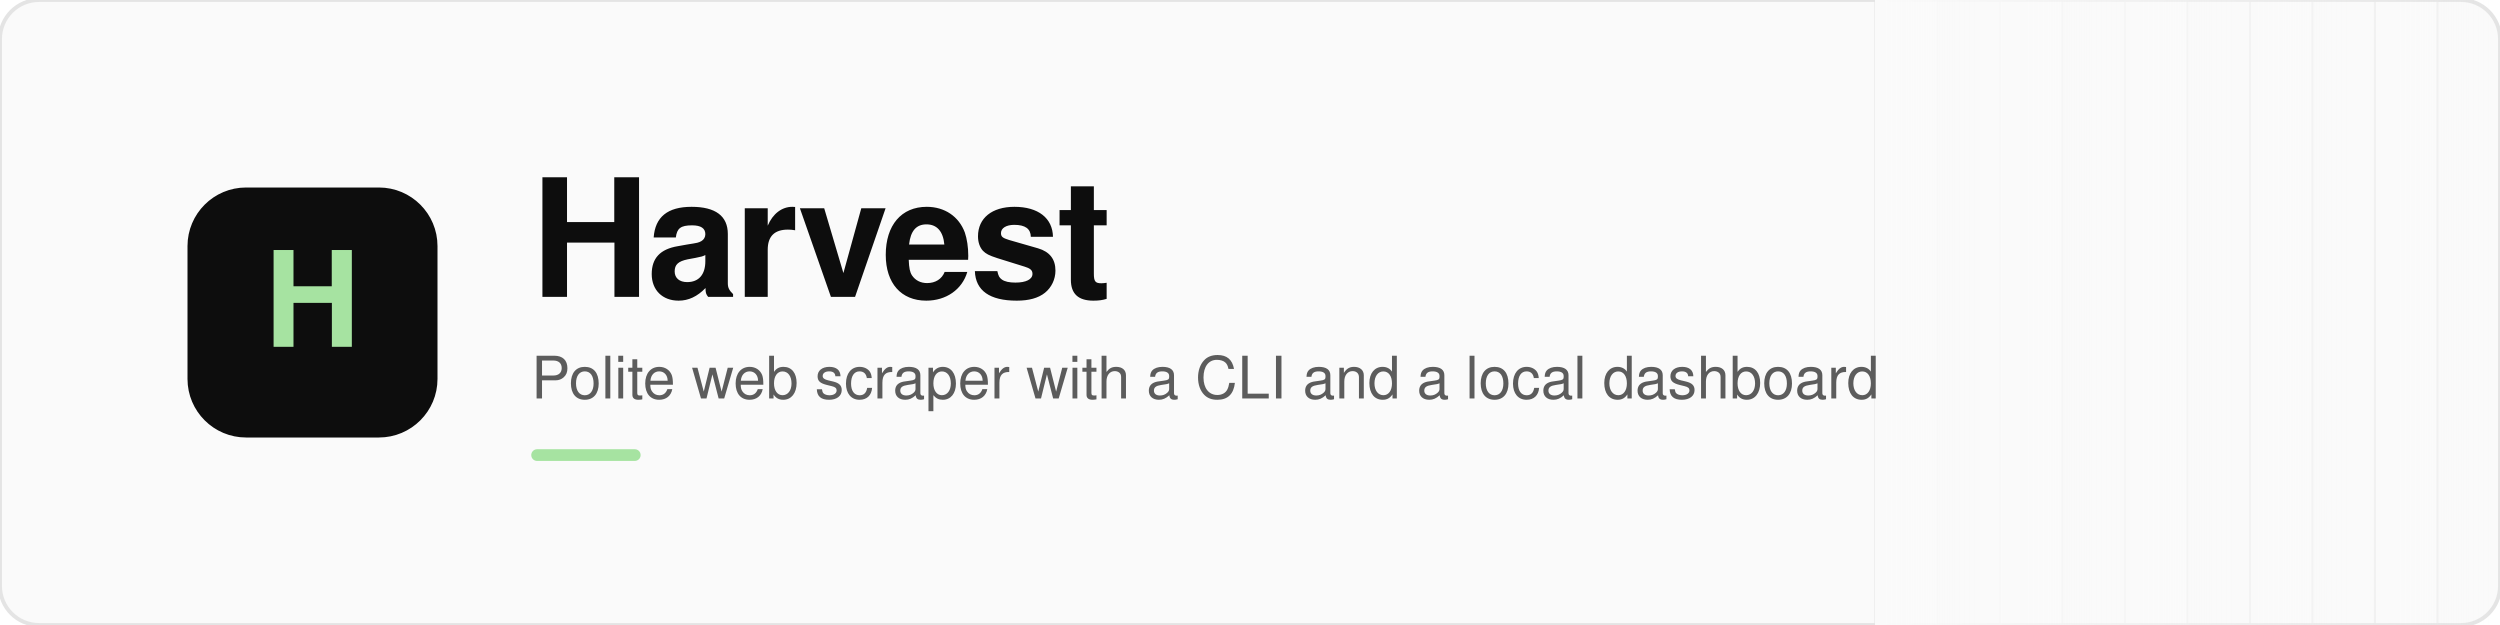
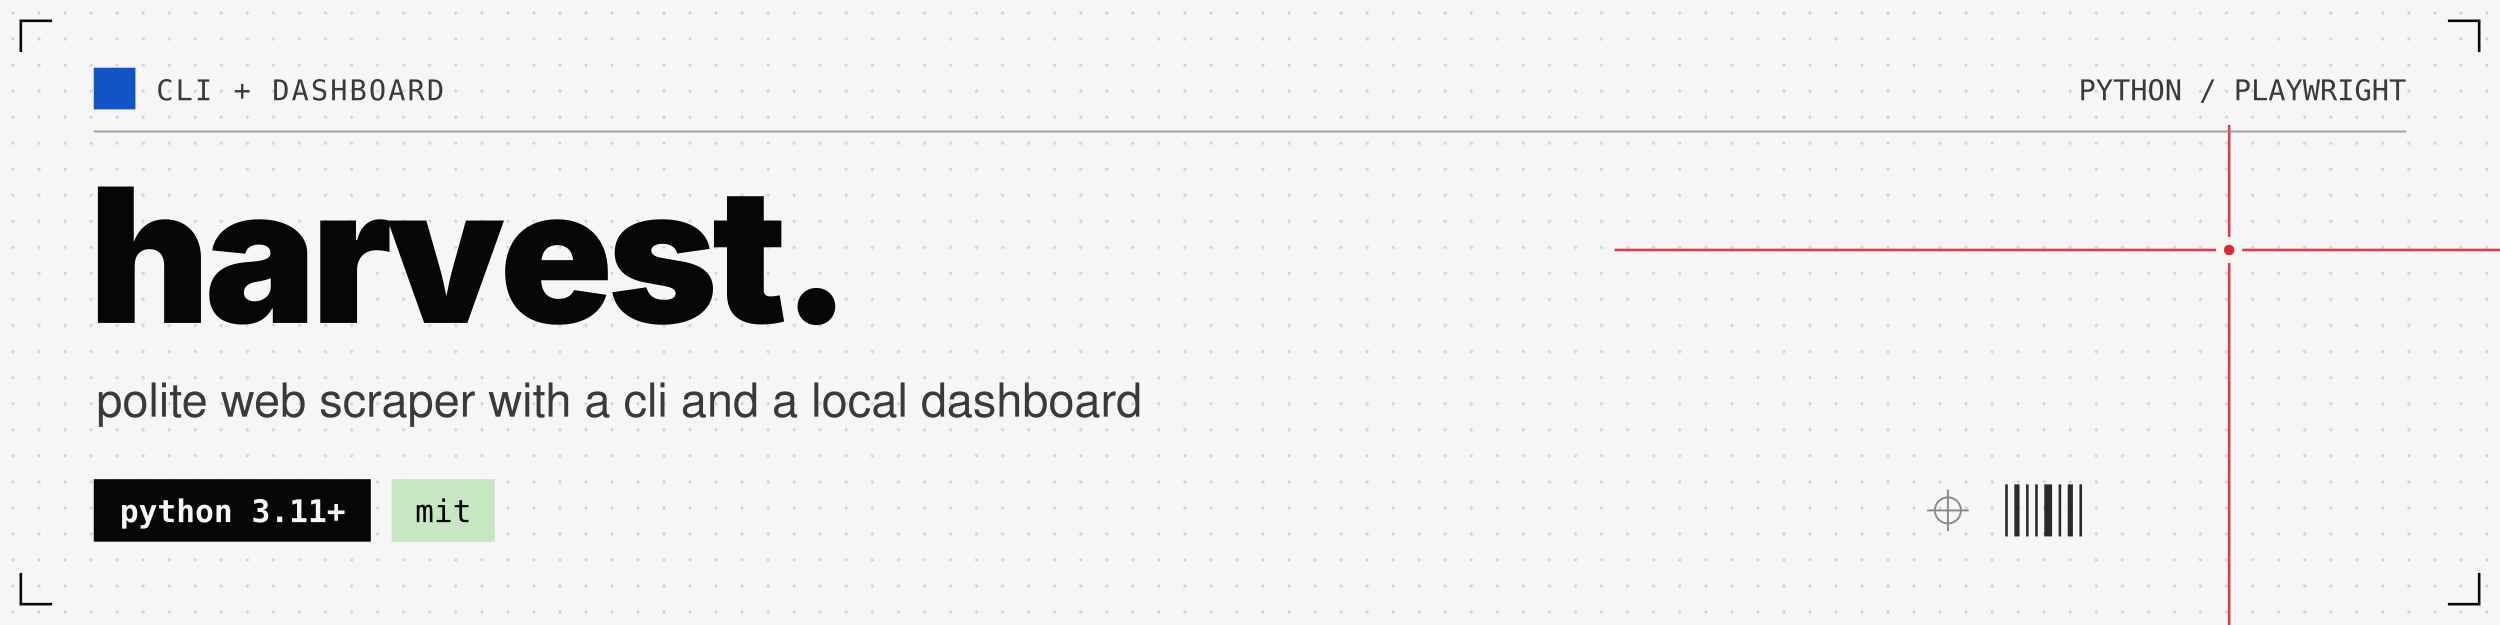
- <svg xmlns="http://www.w3.org/2000/svg" width="1280" height="320" viewBox="0 0 1280 320" role="img" aria-label="Harvest: Polite web scraper with a CLI and a local dashboard">
-   <rect width="1280" height="320" rx="20" fill="#fafafa" stroke="#e4e4e4" stroke-width="2" />
-   <g opacity="0.5" stroke="#e4e4e4" stroke-width="1">
-     <path d="M960 0 V320" />
-     <path d="M992 0 V320" />
-     <path d="M1024 0 V320" />
-     <path d="M1056 0 V320" />
-     <path d="M1088 0 V320" />
-     <path d="M1120 0 V320" />
-     <path d="M1152 0 V320" />
-     <path d="M1184 0 V320" />
-     <path d="M1216 0 V320" />
-     <path d="M1248 0 V320" />
+ <svg xmlns="http://www.w3.org/2000/svg" width="960" height="240" viewBox="0 0 960 240" role="img" aria-labelledby="t">
+   <rect width="100%" height="100%" fill="#f6f6f6" />
+   <defs>
+     <pattern id="d" width="10" height="10" patternUnits="userSpaceOnUse">
+       <circle cx="5.0" cy="5.0" r="0.6" fill="#8a8a8a" />
+     </pattern>
+   </defs>
+   <rect width="960" height="240" fill="url(#d)" opacity="0.35" />
+   <path d="M8 20V8H20M952 20V8H940M8 220V232H20M952 220V232H940" stroke="#060606" stroke-width="1" fill="none" />
+   <g stroke="#d42a3c" stroke-width="1">
+     <path d="M856 48V91M856 101V240M620 96H851M861 96H960" opacity="0.9" />
+     <circle cx="856" cy="96" r="2" fill="#d42a3c" stroke="none" />
  </g>
-   <rect x="960" y="0" width="320" height="320" fill="url(#fade)" />
-   <defs>
-     <linearGradient id="fade" x1="0" x2="1">
-       <stop offset="0" stop-color="#fafafa" />
-       <stop offset="1" stop-color="#fafafa" stop-opacity="0" />
-     </linearGradient>
-   </defs>
-   <g transform="translate(96 96) scale(2.0)">
-     <rect x="1" y="1" width="62" height="62" rx="14" fill="#0d0d0d" stroke="#0d0d0d" stroke-width="2" />
-     <text x="32" y="33" text-anchor="middle" dominant-baseline="central" font-family="ui-sans-serif, system-ui, -apple-system, 'Segoe UI', Helvetica, Arial, sans-serif" font-size="34" font-weight="800" fill="#a6e3a1" letter-spacing="-1">H</text>
+   <rect x="36" y="26" width="16" height="16" fill="#1254c6" />
+   <text x="60" y="38.5" font-family="ui-monospace,SFMono-Regular,'Cascadia Mono',Consolas,Menlo,monospace" font-size="11" fill="#3a3a3a" letter-spacing="0.8">CLI + DASHBOARD</text>
+   <text x="924" y="38.5" text-anchor="end" font-family="ui-monospace,SFMono-Regular,'Cascadia Mono',Consolas,Menlo,monospace" font-size="11" fill="#3a3a3a">PYTHON / PLAYWRIGHT</text>
+   <path d="M36 50.5H924" stroke="#8a8a8a" stroke-width="0.75" opacity="0.8" />
+   <path d="M51.719 101.922C51.719 98.02 53.934 95.664 57.414 95.664C60.965 95.664 63.039 98.02 63.039 101.922V124.0H77.172V98.969C77.172 90.391 71.793 84.203 63.461 84.203C57.062 84.203 53.371 87.859 51.367 92.852V71.617H37.586V124.0H51.719ZM93.153 124.633C98.25 124.633 102.082 122.875 104.473 118.445H104.754V124.0H117.973V97.07C117.973 89.828 110.801 84.203 99.621 84.203C88.582 84.203 82.57 89.582 81.481 96.156L94.207 97.422C94.664 95.031 96.738 93.906 99.41 93.906C102.117 93.906 103.84 95.066 103.84 97.07V97.211C103.84 99.496 101.344 100.199 94.77 100.656C86.649 101.254 80.356 104.559 80.356 113.172C80.356 120.977 85.594 124.633 93.153 124.633ZM97.723 115.703C95.332 115.703 93.645 114.543 93.645 112.328C93.645 110.324 95.051 108.777 98.356 108.25C100.57 107.898 102.469 107.441 103.981 106.844V110.078C103.981 113.664 100.922 115.703 97.723 115.703ZM122.985 124.0H137.118V103.539C137.118 99.039 140.176 96.086 144.36 96.086C145.801 96.086 148.157 96.297 149.563 96.789V84.766C148.438 84.414 147.207 84.203 145.977 84.203C141.793 84.203 138.524 86.664 137.118 92.219H136.696V84.695H122.985ZM162.872 124.0H179.465L193.528 84.695H178.903L173.946 102.625C172.961 106.211 172.153 109.797 171.415 113.734C170.641 109.797 169.833 106.211 168.813 102.625L163.715 84.695H148.879ZM214.219 124.703C224.239 124.703 230.848 120.273 232.852 113.207L220.407 111.379C219.563 113.559 217.383 114.789 214.501 114.789C210.598 114.789 207.997 112.469 207.821 107.617H233.415V104.383C233.415 91.867 225.751 84.203 213.868 84.203C201.704 84.203 193.969 92.289 193.969 104.453C193.969 117.18 201.598 124.703 214.219 124.703ZM207.926 99.883C208.348 96.156 210.423 94.117 214.008 94.117C217.594 94.117 219.669 96.156 220.09 99.883ZM254.423 124.703C265.638 124.703 273.794 119.43 273.794 110.992C273.794 105.191 269.856 101.781 261.841 100.375L253.825 98.969C250.872 98.441 250.098 97.316 250.098 96.156C250.098 94.539 252.032 93.625 254.458 93.625C257.2 93.625 259.45 94.785 260.083 97.352L272.528 95.559C271.298 88.422 264.583 84.203 254.177 84.203C242.927 84.203 236.036 88.809 236.036 97.0C236.036 103.188 240.009 107.09 247.989 108.531L254.95 109.797C258.044 110.359 259.45 111.168 259.45 112.68C259.45 114.297 257.833 115.141 255.055 115.141C251.048 115.141 249.114 113.418 248.2 110.324L235.122 112.223C236.458 119.957 243.735 124.703 254.423 124.703ZM300.04 84.695H293.29V75.344H279.157V84.695H274.165V94.961H279.157V112.68C279.157 120.52 283.657 124.598 292.481 124.598C295.013 124.598 297.86 124.352 301.095 123.473L299.407 113.383C298.88 113.559 296.806 113.84 295.962 113.84C294.099 113.84 293.29 113.031 293.29 111.379V94.961H300.04ZM313.489 124.844C317.603 124.844 320.732 121.785 320.732 117.707C320.732 113.629 317.603 110.57 313.489 110.57C309.376 110.57 306.247 113.629 306.247 117.707C306.247 121.785 309.376 124.844 313.489 124.844Z" fill="#060606" />
+   <text x="37" y="160" font-family="-apple-system,'Segoe UI',Helvetica,Arial,sans-serif" font-size="18" fill="#3a3a3a">polite web scraper with a cli and a local dashboard</text>
+   <rect x="36" y="184" width="106.4" height="24" fill="#060606" />
+   <text x="46" y="200.5" font-family="ui-monospace,SFMono-Regular,'Cascadia Mono',Consolas,Menlo,monospace" font-size="12" font-weight="700" fill="#f6f6f6">python 3.11+</text>
+   <rect x="150.4" y="184" width="39.6" height="24" fill="#c7e6c2" />
+   <text x="159.4" y="200.5" font-family="ui-monospace,SFMono-Regular,'Cascadia Mono',Consolas,Menlo,monospace" font-size="12" fill="#060606">mit</text>
+   <rect x="770" y="186" width="1" height="20" fill="#060606" opacity="0.85" />
+   <rect x="773.5" y="186" width="2" height="20" fill="#060606" opacity="0.85" />
+   <rect x="778.0" y="186" width="1" height="20" fill="#060606" opacity="0.85" />
+   <rect x="781.5" y="186" width="1" height="20" fill="#060606" opacity="0.85" />
+   <rect x="785.0" y="186" width="3" height="20" fill="#060606" opacity="0.85" />
+   <rect x="790.5" y="186" width="1" height="20" fill="#060606" opacity="0.85" />
+   <rect x="794.0" y="186" width="2" height="20" fill="#060606" opacity="0.85" />
+   <rect x="798.5" y="186" width="1" height="20" fill="#060606" opacity="0.85" />
+   <g stroke="#8a8a8a" stroke-width="0.75" fill="none">
+     <circle cx="748" cy="196" r="5" />
+     <path d="M740 196H756M748 188V204" />
  </g>
-   <text x="272" y="152.0" font-family="ui-sans-serif, system-ui, -apple-system, 'Segoe UI', Helvetica, Arial, sans-serif" font-size="84" font-weight="800" fill="#0d0d0d" letter-spacing="-2">Harvest</text>
-   <text x="272" y="204.0" font-family="ui-sans-serif, system-ui, -apple-system, 'Segoe UI', Helvetica, Arial, sans-serif" font-size="30" fill="#5c5c5c">Polite web scraper with a CLI and a local dashboard</text>
-   <rect x="272" y="230.0" width="56" height="6" rx="3" fill="#a6e3a1" />
</svg>
